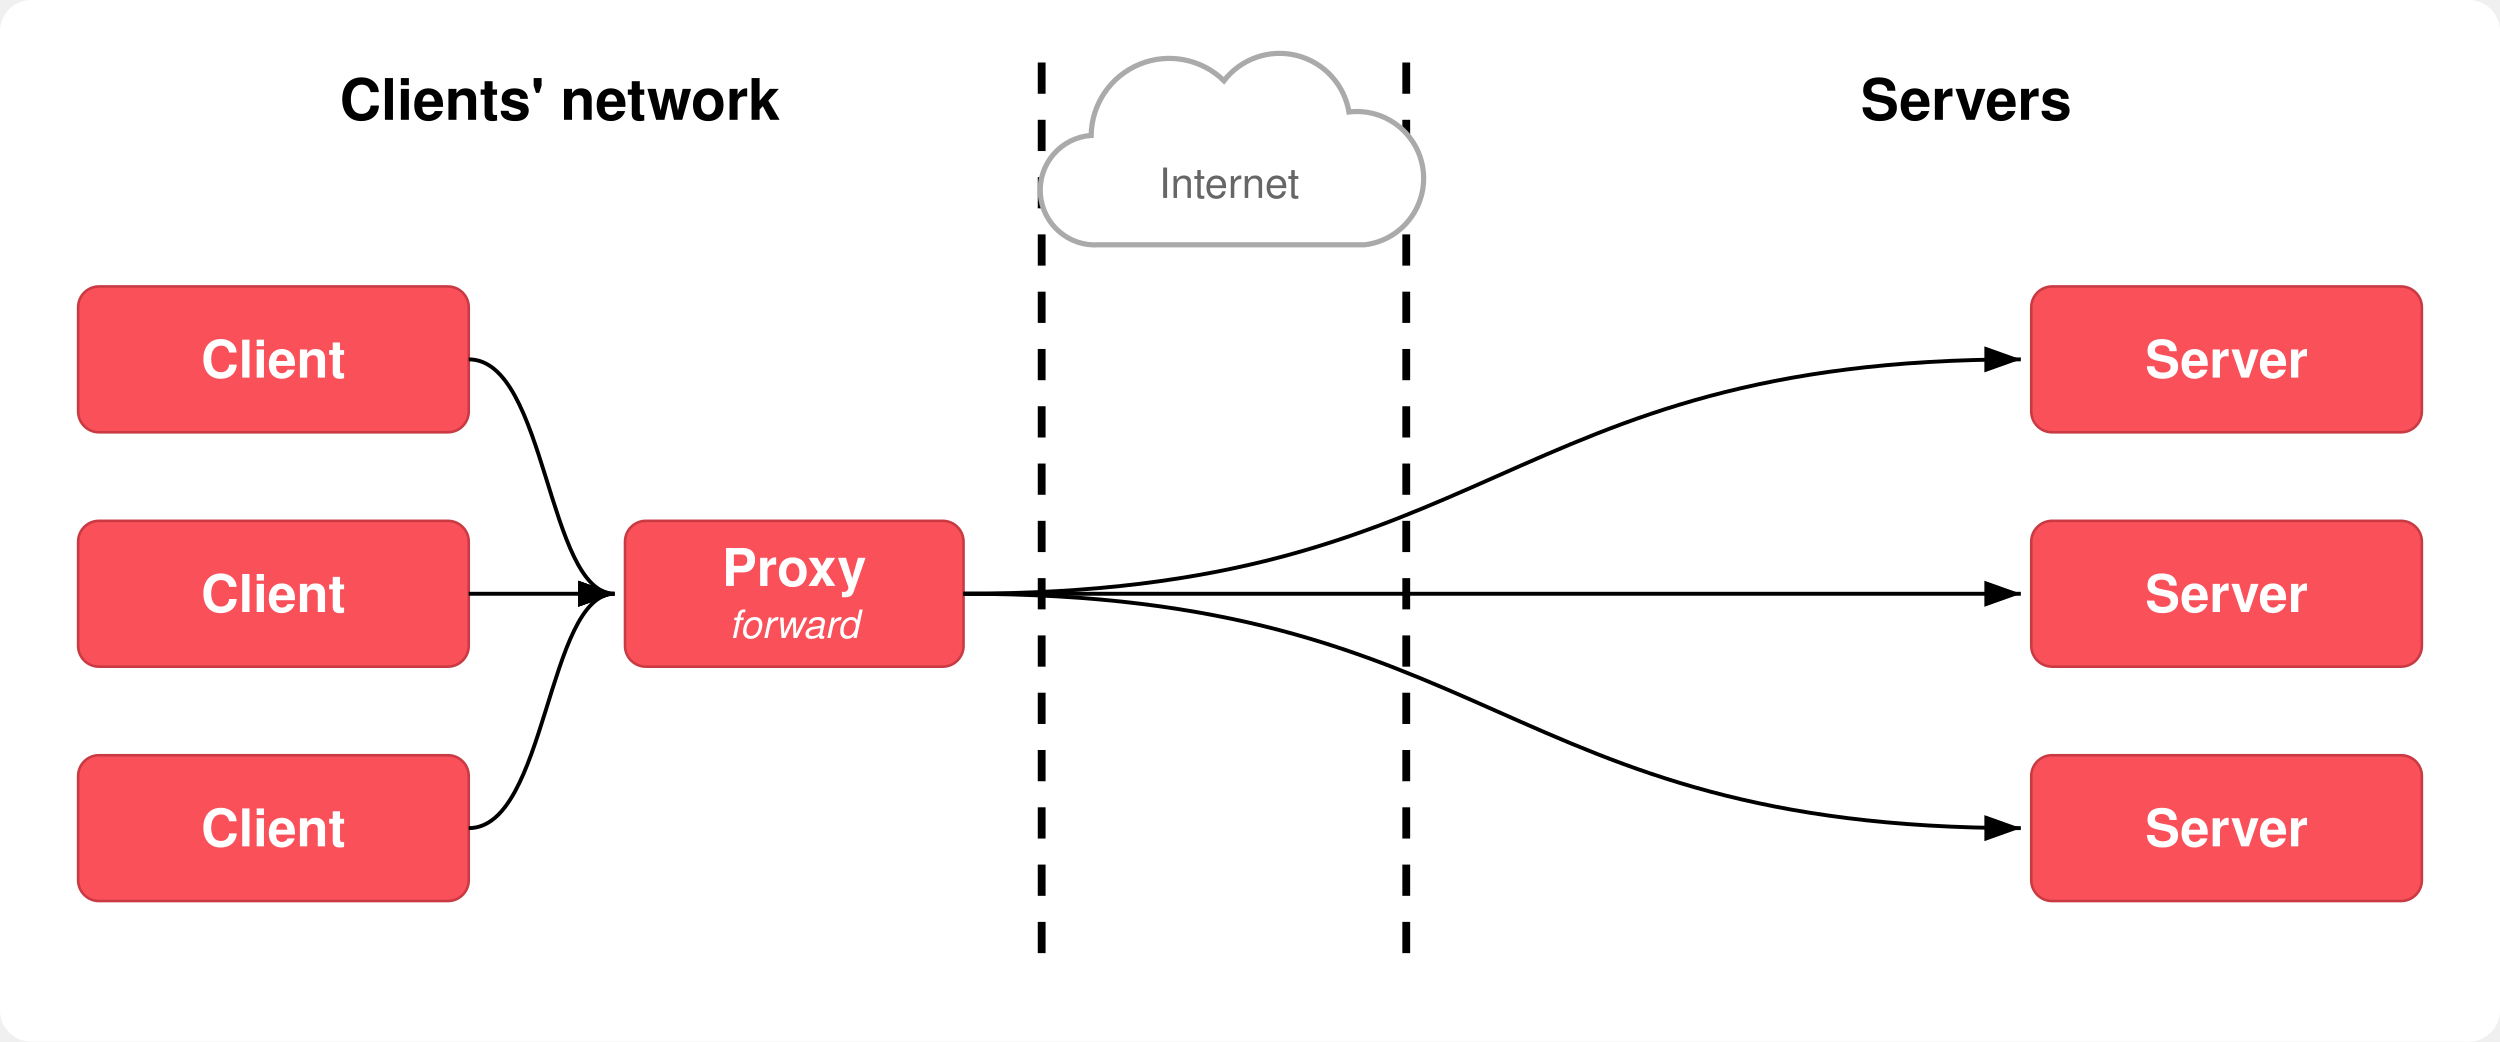
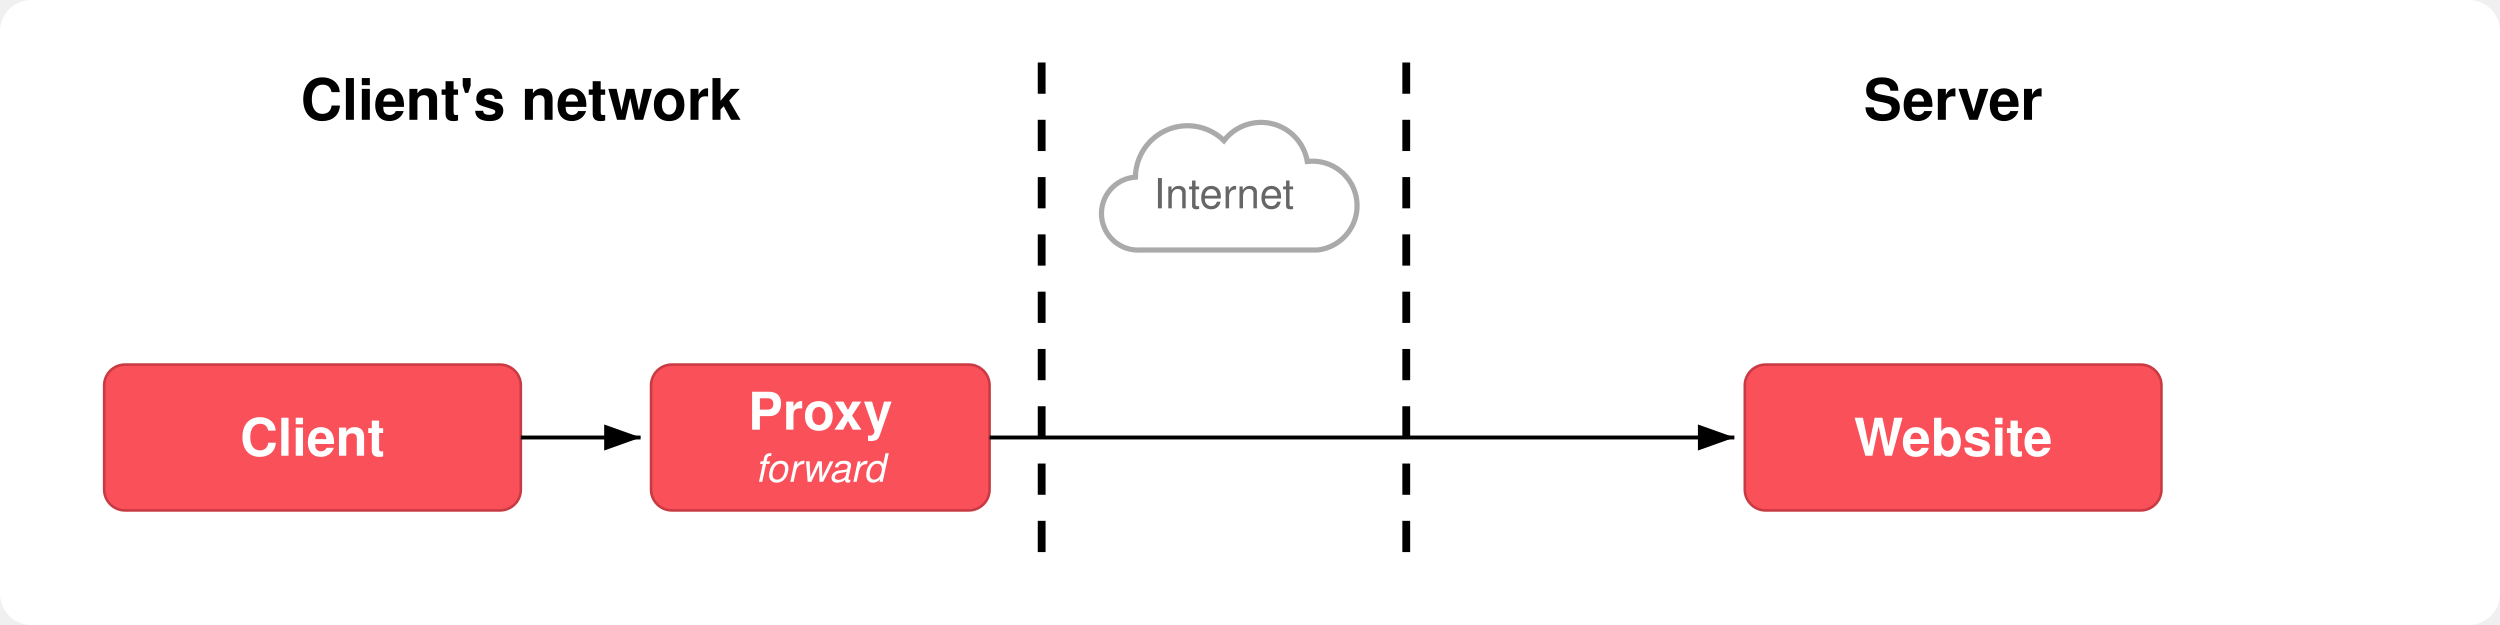
- <svg xmlns="http://www.w3.org/2000/svg" viewBox="0 0 960 400" width="960" height="400">
+ <svg xmlns="http://www.w3.org/2000/svg" viewBox="0 0 960 240" width="960" height="240">
  <style>
    svg { font-family: 'PT Sans', Helvetica, Arial, sans-serif; }
    .card { fill: #fff; }
    .process rect { fill: #f9505a; stroke: #c93a43; stroke-width: 1; }
    .process text { fill: #fff; text-anchor: middle; }
    .process .label { font-size: 20px; font-weight: 700; }
    .process .sub { font-size: 15px; font-style: italic; }
    .machine rect { fill: #e6e6ee; stroke: #2b2b3a; stroke-width: 2.5; }
    .machine line { stroke: #2b2b3a; stroke-width: 2.5; }
    .edge path { fill: none; stroke: #000; stroke-width: 1.5; }
    .edge.control path { stroke-dasharray: 4 5; }
    .edge text { font-size: 16px; fill: #000; text-anchor: middle; paint-order: stroke; stroke: #fff; stroke-width: 8px; stroke-linejoin: round; }
    .marker-comm { fill: #000; }
    .marker-control { fill: #fff; stroke: #000; stroke-width: 1.5; }
    .socket path { fill: none; stroke: #000; stroke-width: 1.75; stroke-linecap: round; }
    .socket text { font-size: 16px; fill: #000; text-anchor: end; }
    .region rect { fill: none; stroke: #2b2b3a; stroke-width: 2; stroke-dasharray: 10 8; }
    .region text { font-size: 18px; font-style: italic; fill: #2b2b3a; text-anchor: middle; }
    .boundary line { stroke: #000; stroke-width: 3; stroke-dasharray: 12 10; }
    .cloud path { fill: #fff; stroke: #aaa; stroke-width: 2; }
    .cloud text { font-size: 16px; fill: #666; text-anchor: middle; }
    .heading { font-size: 22px; font-weight: 700; fill: #000; text-anchor: middle; }
    .note { font-size: 17px; font-style: italic; fill: #000; text-anchor: middle; }
    .cross { stroke: #c93a43; stroke-width: 5; stroke-linecap: round; opacity: 0.35; }
    .divider { stroke: #999; stroke-width: 1.5; }
  </style>
  <defs>
    <marker id="arrow-comm" viewBox="0 0 14 10" refX="14" refY="5" markerWidth="14" markerHeight="10" markerUnits="userSpaceOnUse" orient="auto">
      <path class="marker-comm" d="M0,0 L14,5 L0,10 z" />
    </marker>
    <marker id="arrow-control" viewBox="-1 -1 16 12" refX="14" refY="5" markerWidth="16" markerHeight="12" markerUnits="userSpaceOnUse" orient="auto">
      <path class="marker-control" d="M0,0 L14,5 L0,10 z" />
    </marker>
  </defs>
-   <rect class="card" width="960" height="400" rx="12" />
-   <text class="heading" x="215" y="46">Clients' network</text>
-   <text class="heading" x="755" y="46">Servers</text>
+   <rect class="card" width="960" height="240" rx="12" />
+   <text class="heading" x="200" y="46">Client's network</text>
+   <text class="heading" x="750" y="46">Server</text>
  <g class="boundary">
-     <line x1="400" y1="24" x2="400" y2="376" />
-     <line x1="540" y1="24" x2="540" y2="376" />
+     <line x1="400" y1="24" x2="400" y2="216" />
+     <line x1="540" y1="24" x2="540" y2="216" />
  </g>
  <g class="cloud">
-     <path d="M422,94 a21,21 0 0 1 -3,-42 a30,30 0 0 1 51,-21 a27,27 0 0 1 48,12 a21,21 0 0 1 6,51 z" />
-     <text x="472" y="76">Internet</text>
+     <path d="M438,96 a14,14 0 0 1 -2,-28 a20,20 0 0 1 34,-14 a18,18 0 0 1 32,8 a14,14 0 0 1 4,34 z" />
+     <text x="470" y="80">Internet</text>
  </g>
  <g class="process">
-     <rect x="30" y="110" width="150" height="56" rx="8" />
-     <text class="label" x="105" y="145">Client</text>
+     <rect x="40" y="140" width="160" height="56" rx="8" />
+     <text class="label" x="120" y="175">Client</text>
  </g>
  <g class="process">
-     <rect x="30" y="200" width="150" height="56" rx="8" />
-     <text class="label" x="105" y="235">Client</text>
+     <rect x="250" y="140" width="130" height="56" rx="8" />
+     <text class="label" x="315" y="165">Proxy</text>
+     <text class="sub" x="315" y="185">forward</text>
  </g>
  <g class="process">
-     <rect x="30" y="290" width="150" height="56" rx="8" />
-     <text class="label" x="105" y="325">Client</text>
-   </g>
-   <g class="process">
-     <rect x="240" y="200" width="130" height="56" rx="8" />
-     <text class="label" x="305" y="225">Proxy</text>
-     <text class="sub" x="305" y="245">forward</text>
-   </g>
-   <g class="process">
-     <rect x="780" y="110" width="150" height="56" rx="8" />
-     <text class="label" x="855" y="145">Server</text>
-   </g>
-   <g class="process">
-     <rect x="780" y="200" width="150" height="56" rx="8" />
-     <text class="label" x="855" y="235">Server</text>
-   </g>
-   <g class="process">
-     <rect x="780" y="290" width="150" height="56" rx="8" />
-     <text class="label" x="855" y="325">Server</text>
+     <rect x="670" y="140" width="160" height="56" rx="8" />
+     <text class="label" x="750" y="175">Website</text>
  </g>
  <g class="edge comm">
-     <path d="M180,138 C210,138 210,228 236,228" marker-end="url(#arrow-comm)" />
+     <path d="M200,168 L246,168" marker-end="url(#arrow-comm)" />
  </g>
  <g class="edge comm">
-     <path d="M180,228 C210,228 210,228 236,228" marker-end="url(#arrow-comm)" />
-   </g>
-   <g class="edge comm">
-     <path d="M180,318 C210,318 210,228 236,228" marker-end="url(#arrow-comm)" />
-   </g>
-   <g class="edge comm">
-     <path d="M370,228 C575,228 575,138 776,138" marker-end="url(#arrow-comm)" />
-   </g>
-   <g class="edge comm">
-     <path d="M370,228 C575,228 575,228 776,228" marker-end="url(#arrow-comm)" />
-   </g>
-   <g class="edge comm">
-     <path d="M370,228 C575,228 575,318 776,318" marker-end="url(#arrow-comm)" />
+     <path d="M380,168 L666,168" marker-end="url(#arrow-comm)" />
  </g>
</svg>
